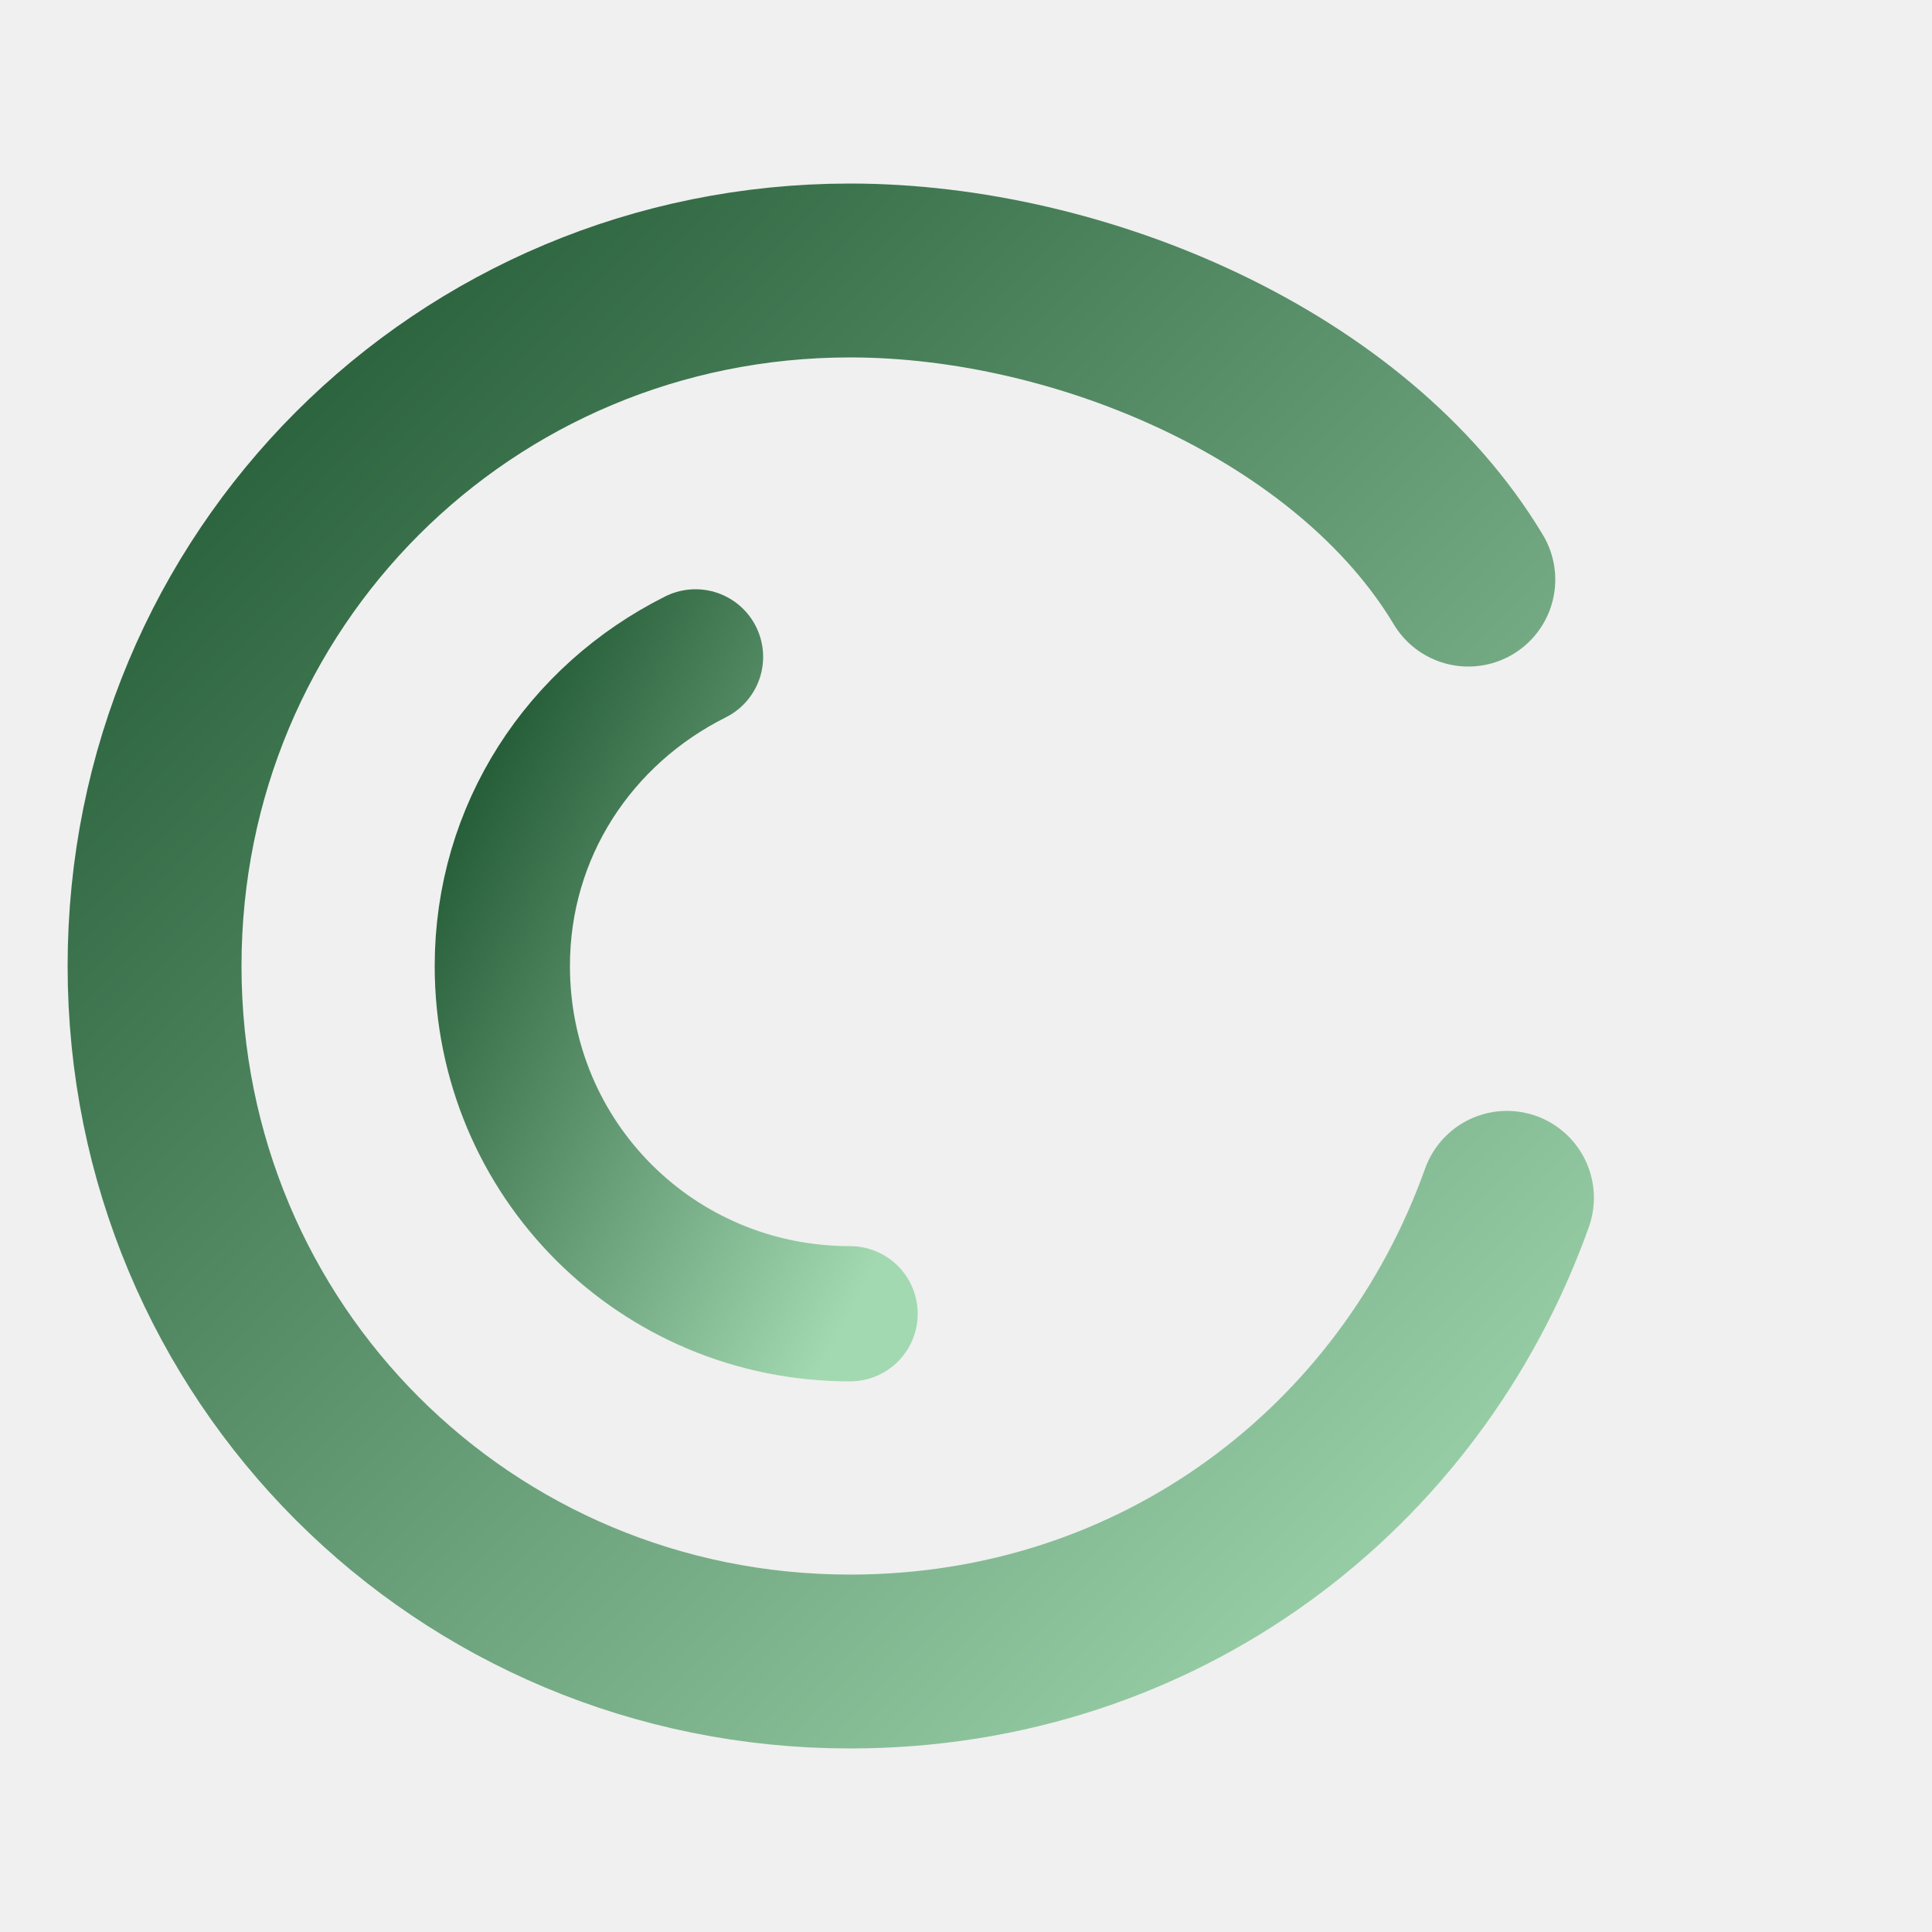
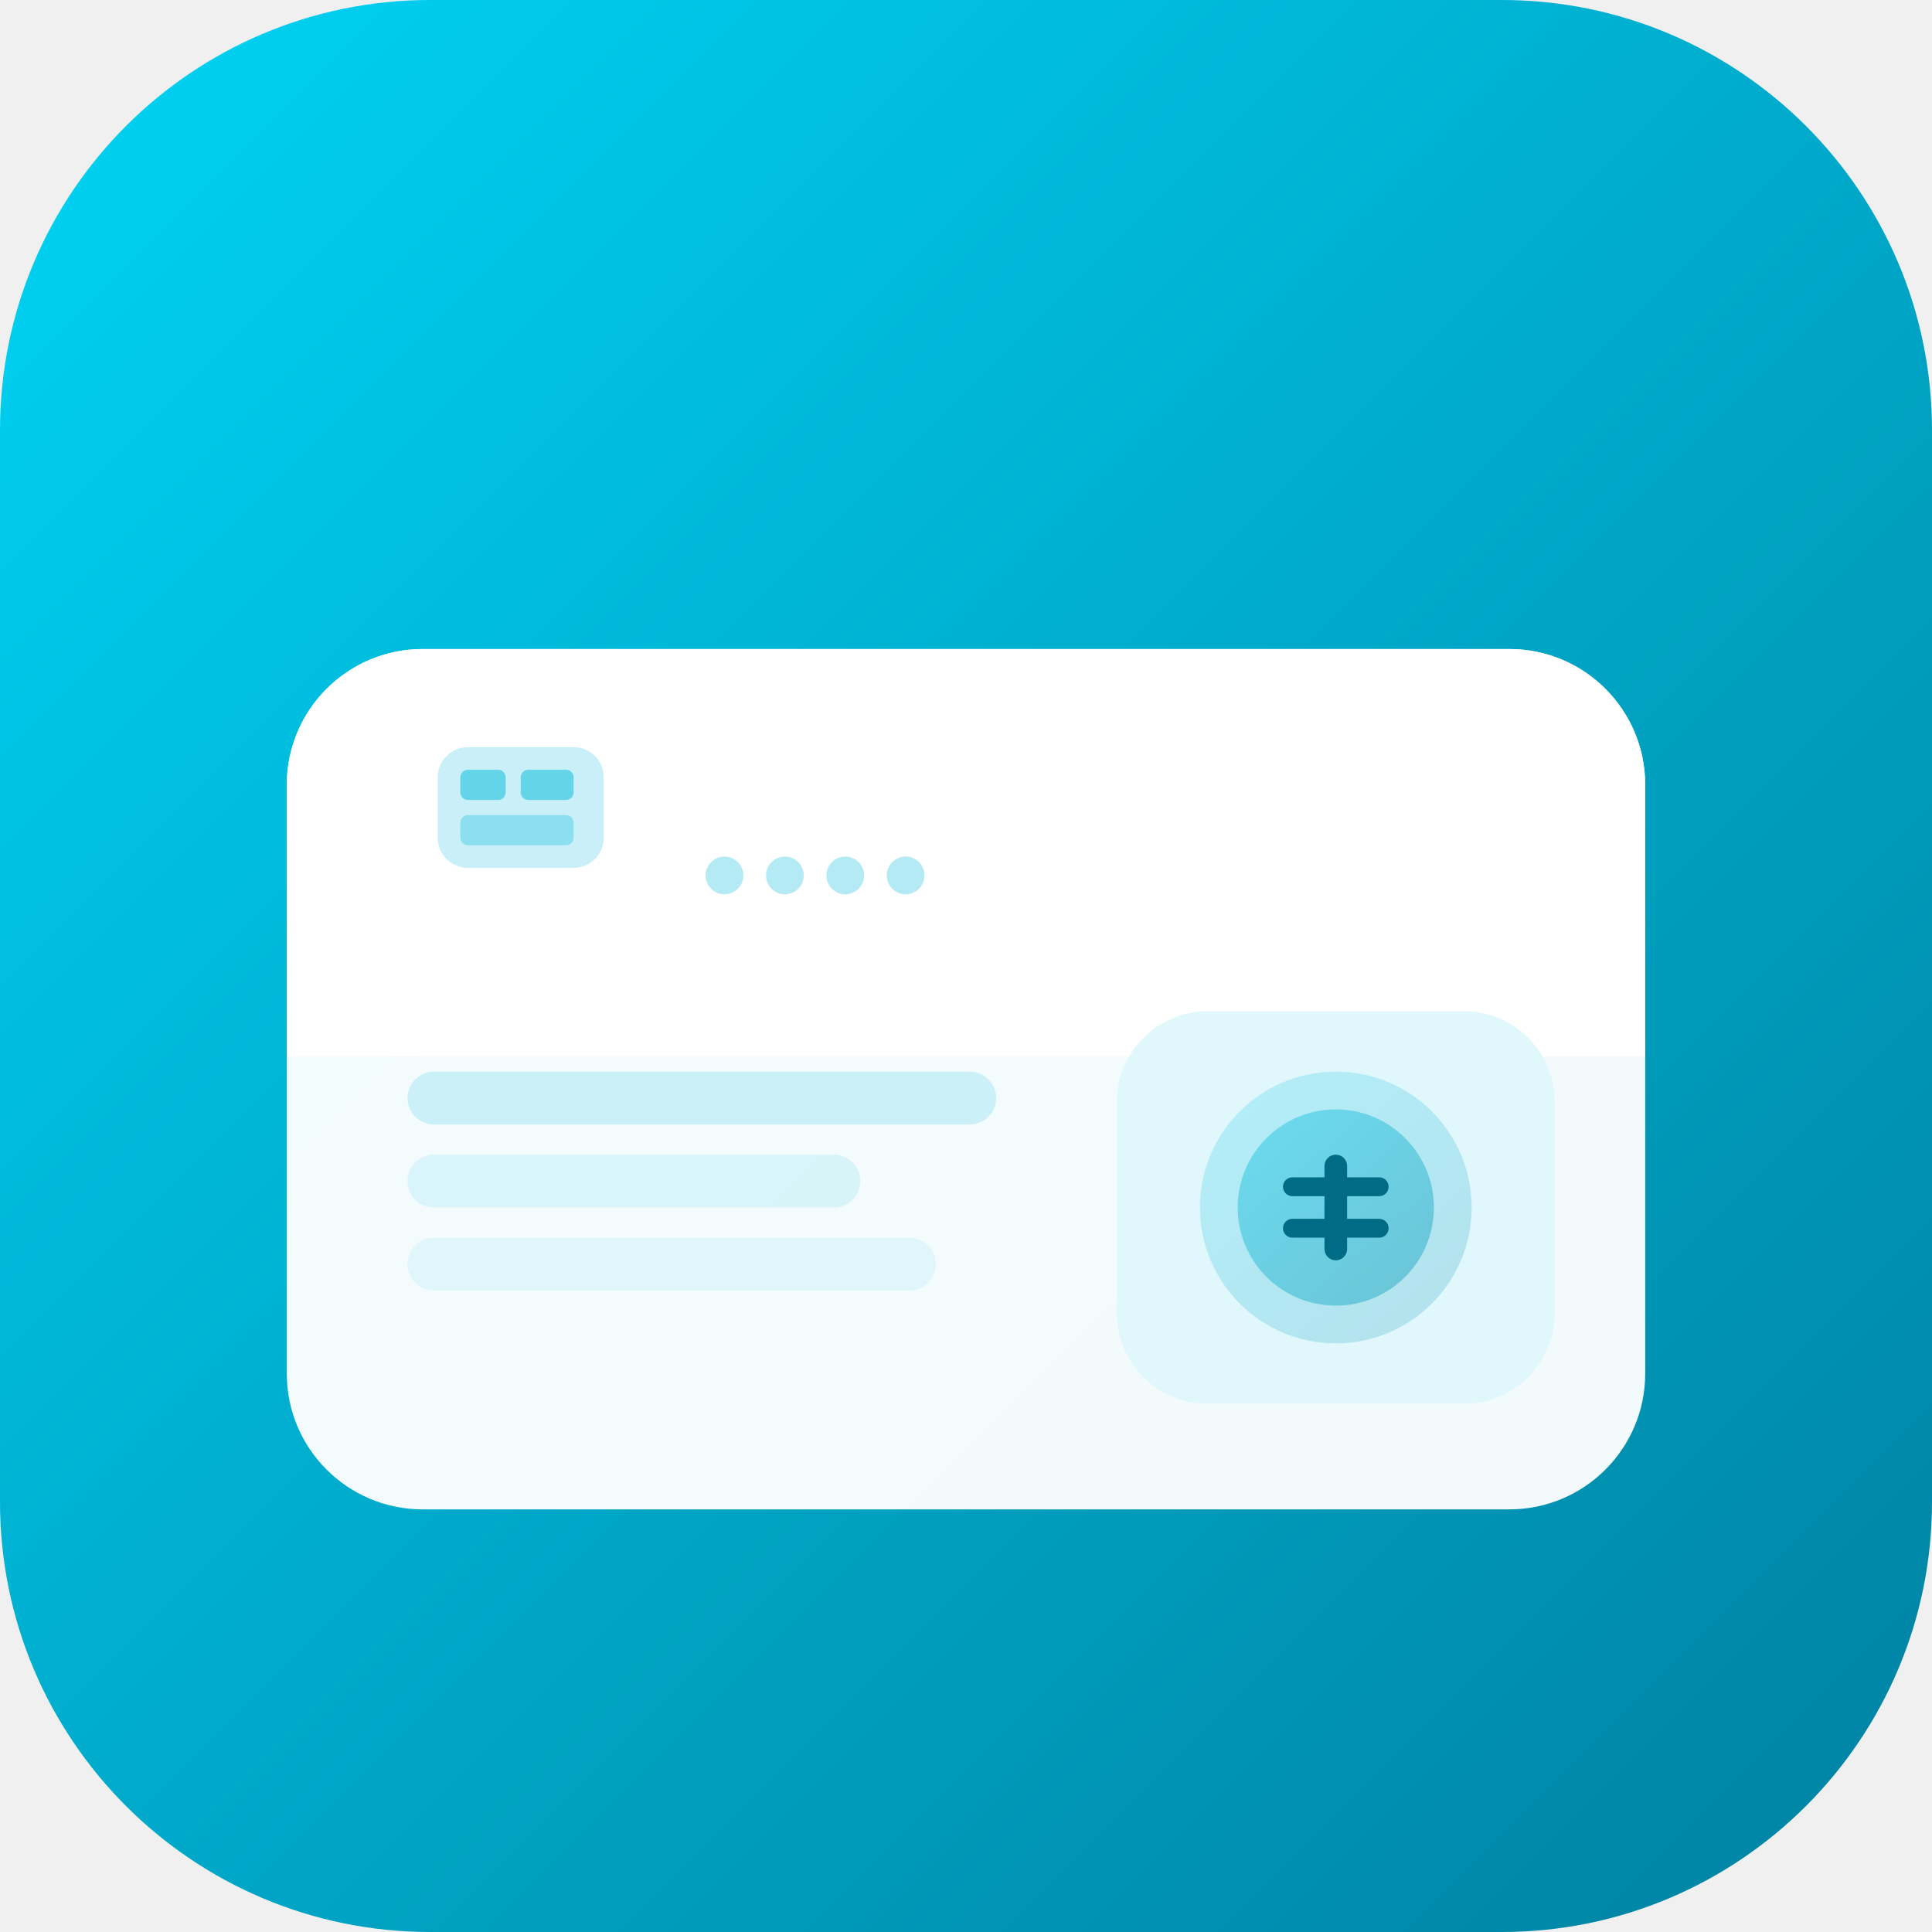
- <svg xmlns="http://www.w3.org/2000/svg" width="500" height="500" viewBox="0 0 500 500" fill="none">
+ <svg xmlns="http://www.w3.org/2000/svg" width="512" height="512" viewBox="0 0 512 512" fill="none">
  <defs>
-     <linearGradient id="cashiloGradient" x1="0%" y1="0%" x2="100%" y2="100%">
-       <stop offset="0%" style="stop-color:#1E5631;stop-opacity:1" />
-       <stop offset="100%" style="stop-color:#A3D9B1;stop-opacity:1" />
+     <linearGradient id="bg" x1="0" y1="0" x2="512" y2="512" gradientUnits="userSpaceOnUse">
+       <stop offset="0%" stop-color="#00D4F5" />
+       <stop offset="100%" stop-color="#0080A0" />
+     </linearGradient>
+     <linearGradient id="coinGrad" x1="312" y1="272" x2="396" y2="368" gradientUnits="userSpaceOnUse">
+       <stop offset="0%" stop-color="#00D4F5" />
+       <stop offset="100%" stop-color="#0080A0" />
    </linearGradient>
  </defs>
-   <path d="M380 150C350 100 280 70 220 70C120 70 40 150 40 250C40 350 120 430 220 430C300 430 365 380 390 310" stroke="url(#cashiloGradient)" stroke-width="45" stroke-linecap="round" fill="none" />
-   <path d="M220 340C170 340 130 300 130 250C130 215 150 185 180 170" stroke="url(#cashiloGradient)" stroke-width="35" stroke-linecap="round" fill="none" />
+   <rect width="512" height="512" rx="114" fill="url(#bg)" />
+   <rect x="76" y="172" width="360" height="228" rx="36" fill="white" fill-opacity="0.95" />
+   <rect x="76" y="172" width="360" height="108" rx="36" fill="white" />
+   <rect x="76" y="244" width="360" height="36" fill="white" />
+   <rect x="116" y="198" width="44" height="32" rx="8" fill="#B2EAF5" fill-opacity="0.7" />
+   <rect x="122" y="204" width="12" height="8" rx="2" fill="#00B8D9" fill-opacity="0.5" />
+   <rect x="138" y="204" width="14" height="8" rx="2" fill="#00B8D9" fill-opacity="0.5" />
+   <rect x="122" y="216" width="30" height="8" rx="2" fill="#00B8D9" fill-opacity="0.3" />
+   <circle cx="192" cy="232" r="5" fill="#00B8D9" fill-opacity="0.3" />
+   <circle cx="208" cy="232" r="5" fill="#00B8D9" fill-opacity="0.3" />
+   <circle cx="224" cy="232" r="5" fill="#00B8D9" fill-opacity="0.3" />
+   <circle cx="240" cy="232" r="5" fill="#00B8D9" fill-opacity="0.3" />
+   <rect x="296" y="268" width="116" height="104" rx="24" fill="#E0F7FC" />
+   <circle cx="354" cy="320" r="36" fill="url(#coinGrad)" fill-opacity="0.2" />
+   <circle cx="354" cy="320" r="26" fill="url(#coinGrad)" fill-opacity="0.4" />
+   <rect x="351" y="306" width="6" height="28" rx="3" fill="#006B85" />
+   <rect x="340" y="312" width="28" height="5" rx="2.5" fill="#006B85" />
+   <rect x="340" y="323" width="28" height="5" rx="2.5" fill="#006B85" />
+   <rect x="108" y="284" width="156" height="14" rx="7" fill="#B2EAF5" fill-opacity="0.6" />
+   <rect x="108" y="306" width="120" height="14" rx="7" fill="#B2EAF5" fill-opacity="0.4" />
+   <rect x="108" y="328" width="140" height="14" rx="7" fill="#B2EAF5" fill-opacity="0.3" />
</svg>
